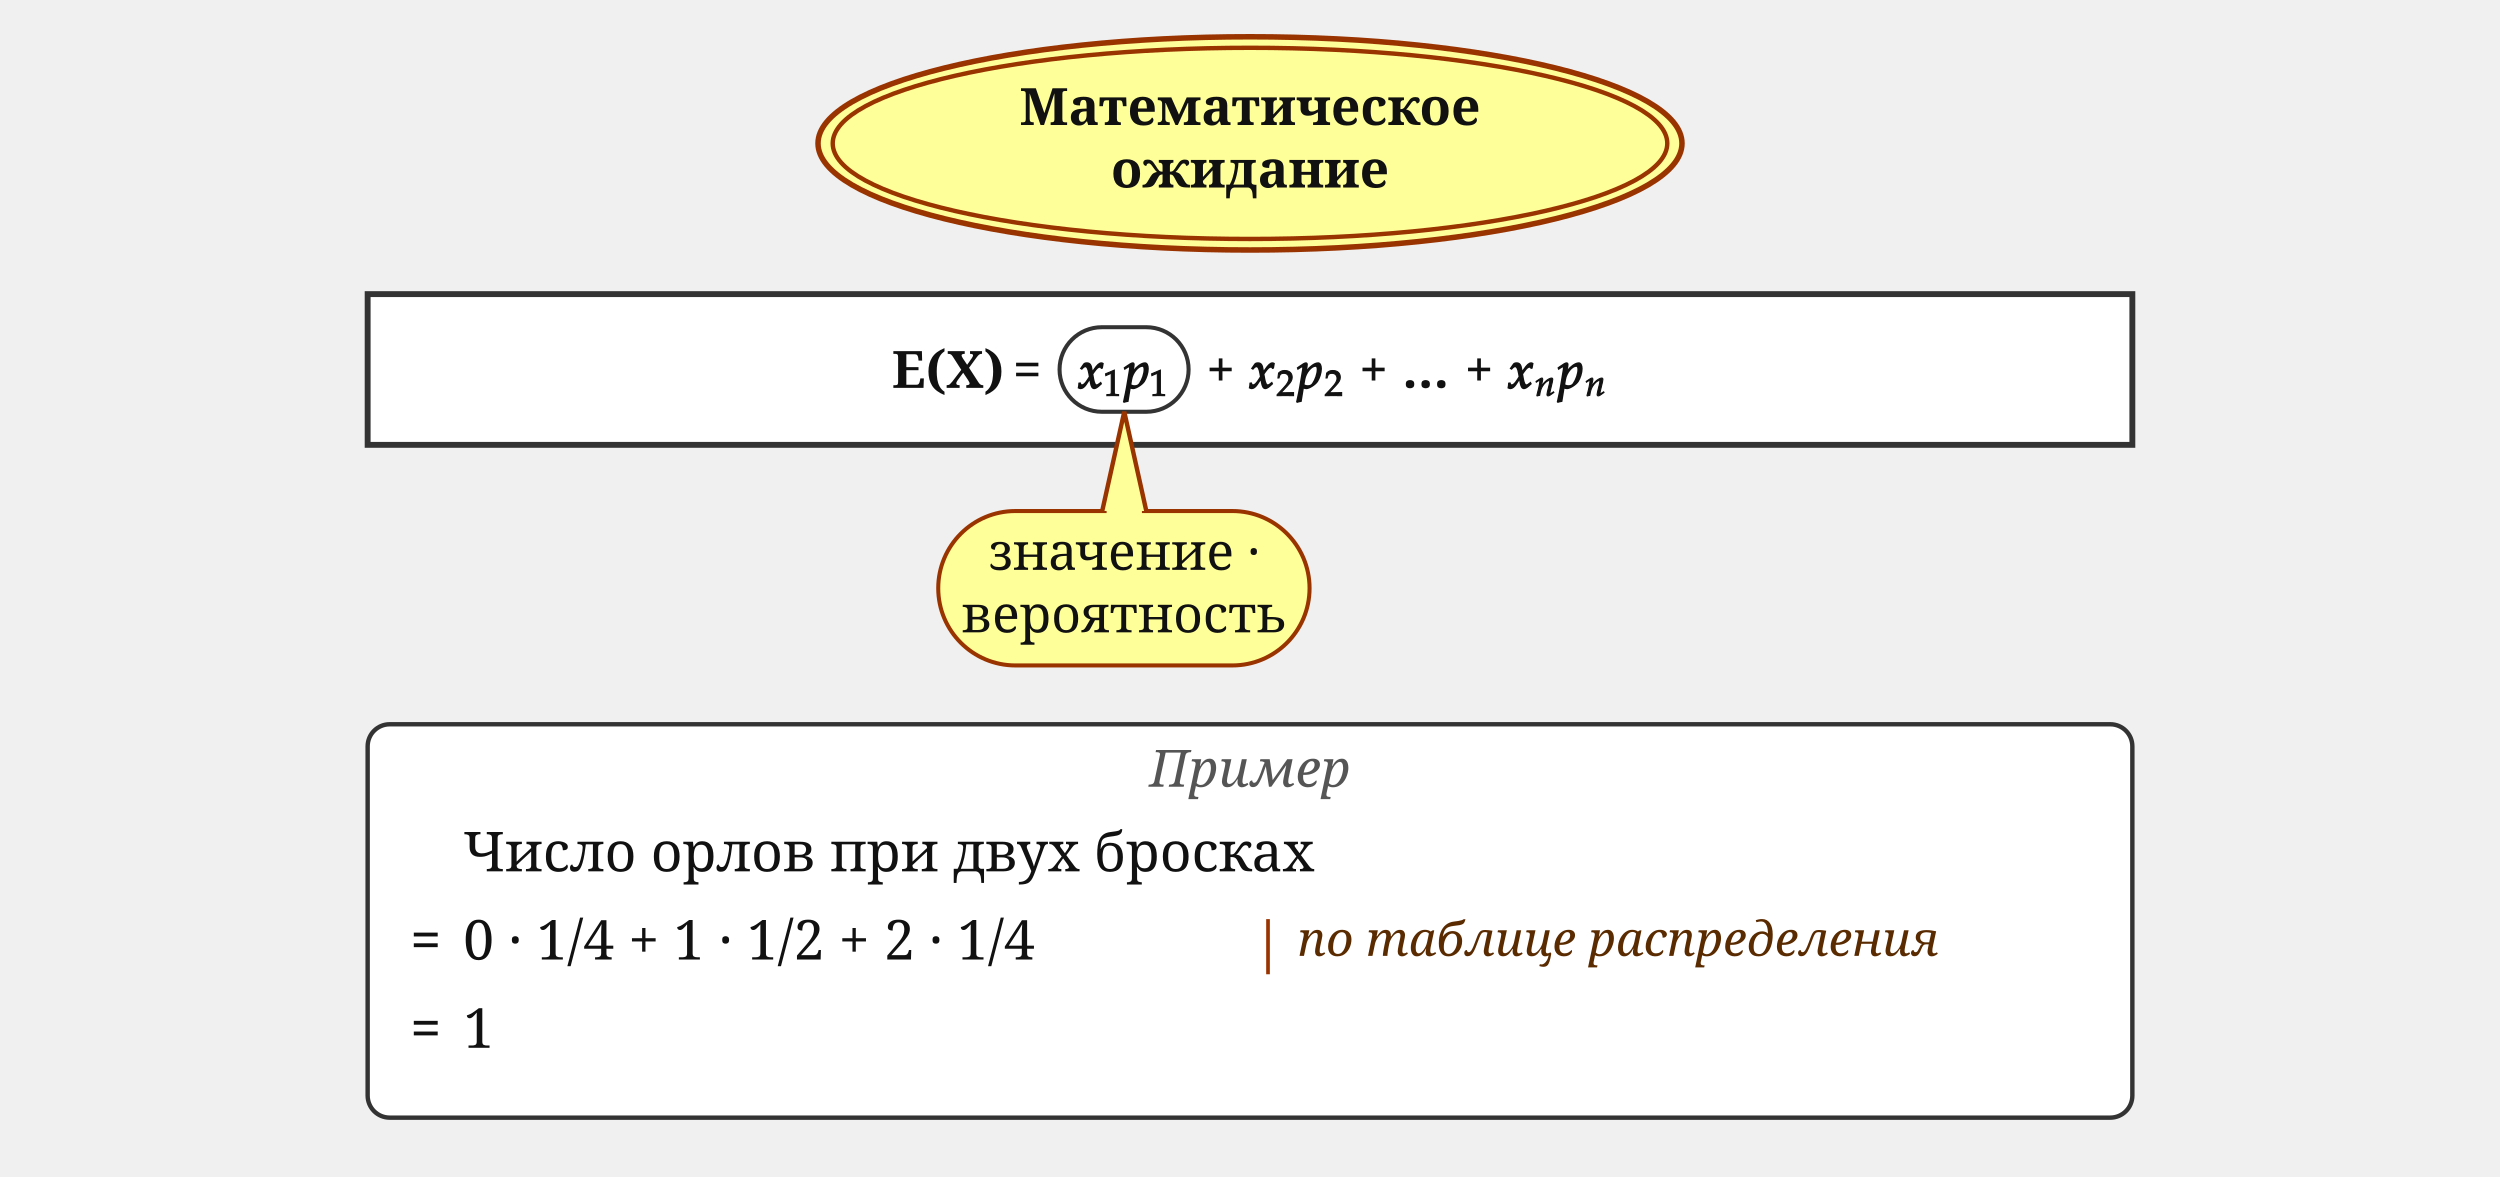
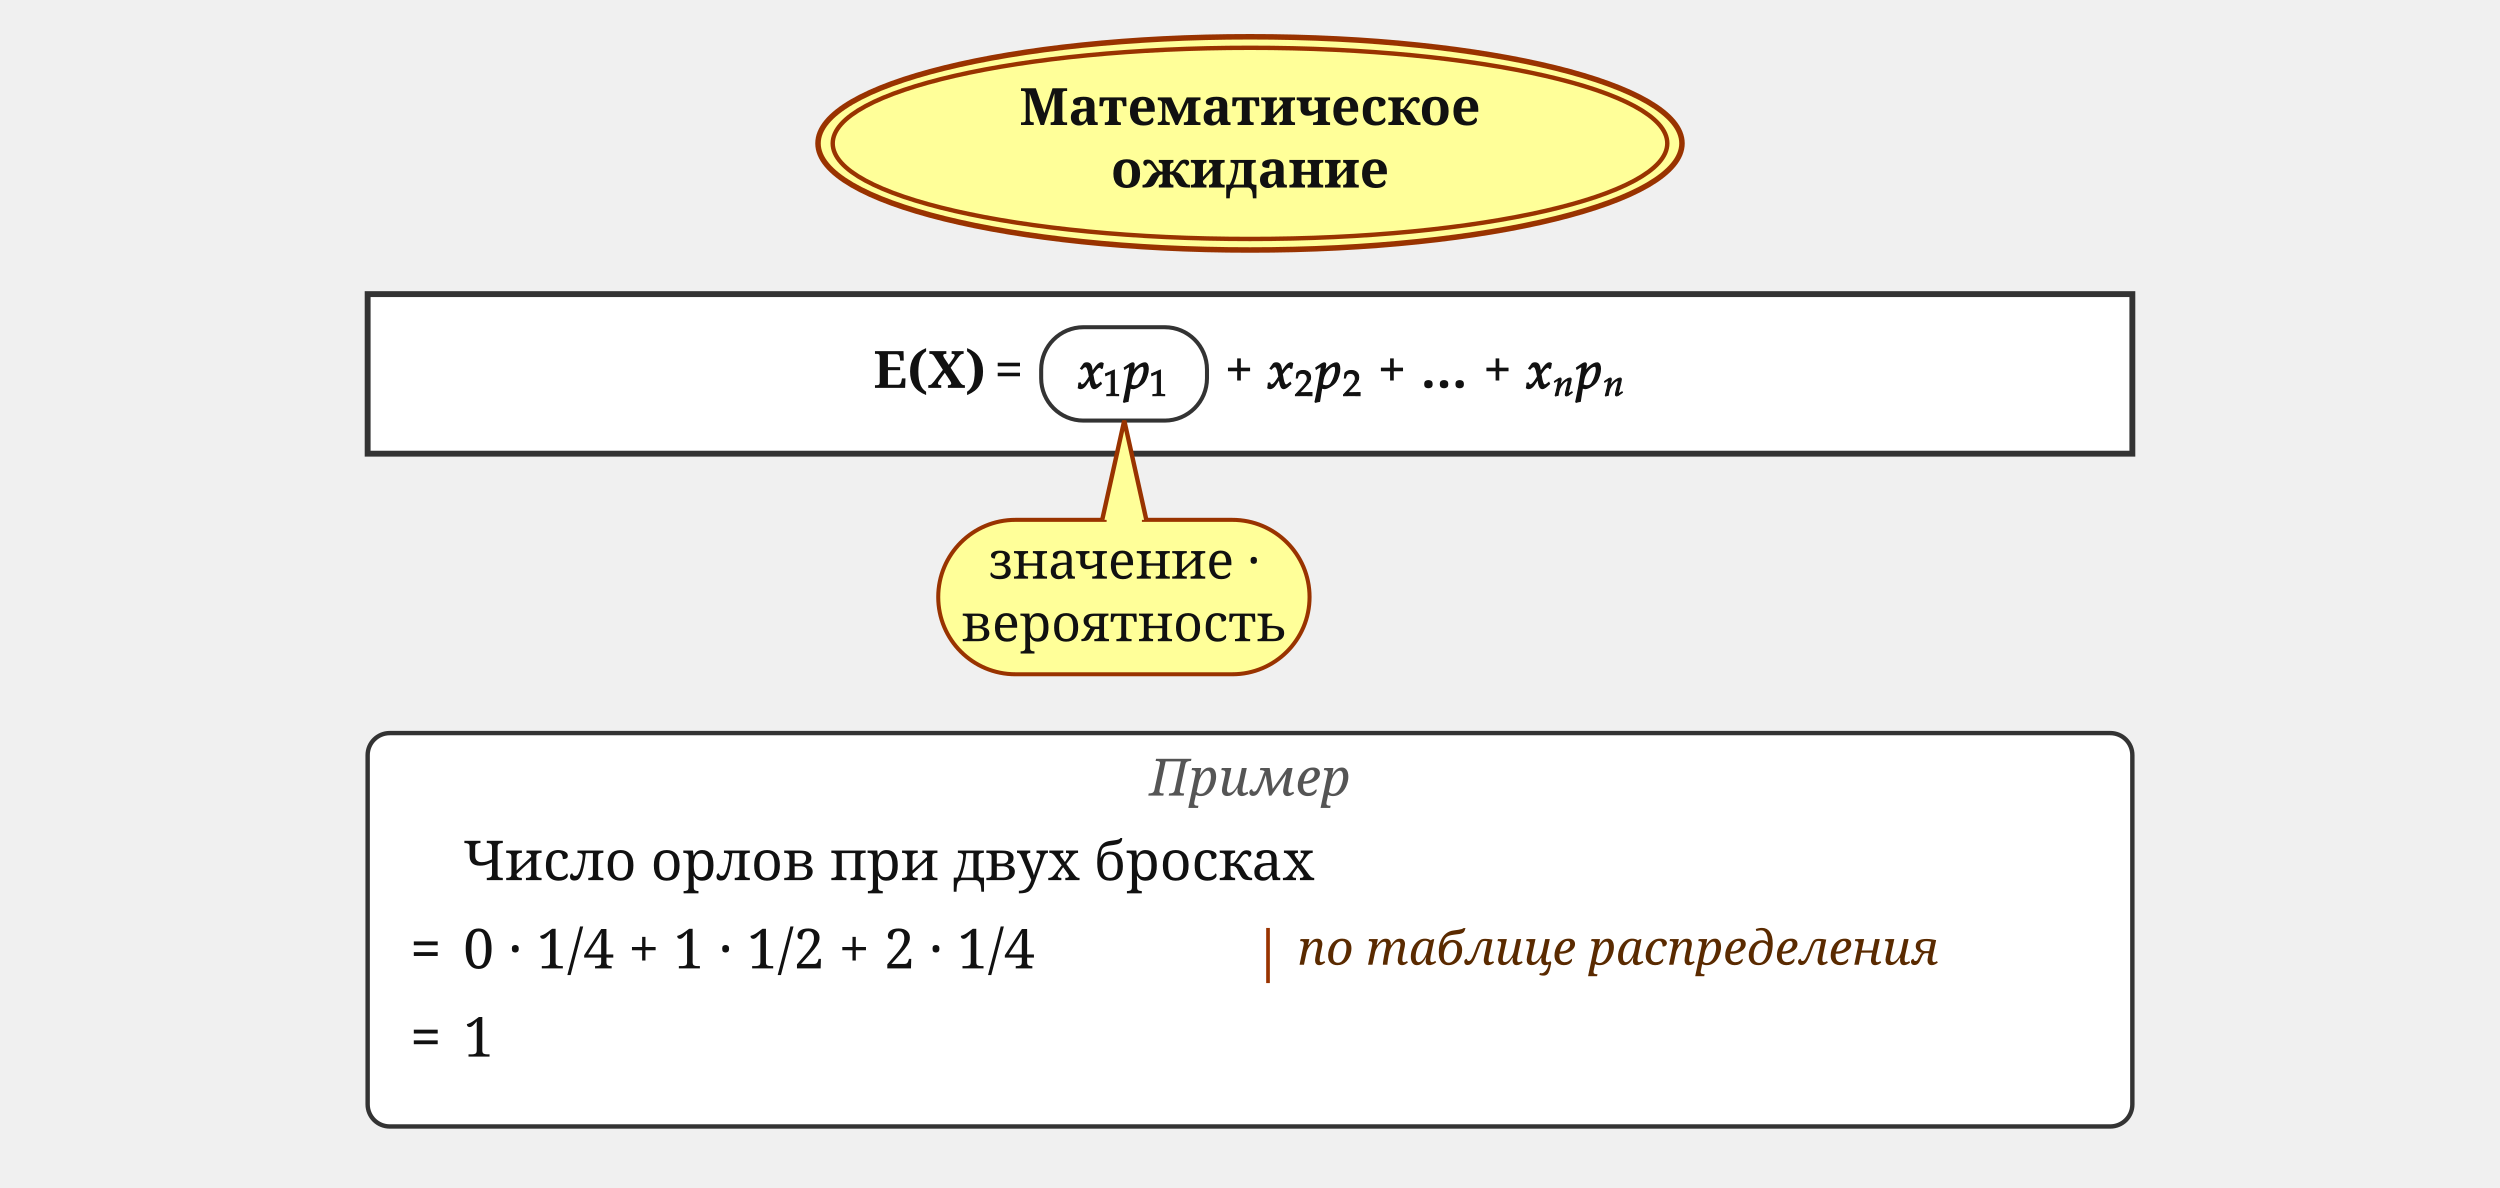
- <svg xmlns="http://www.w3.org/2000/svg" width="680" height="320" viewBox="0 0 680 320" font-family="PT Serif, serif">
+ <svg xmlns="http://www.w3.org/2000/svg" width="680" height="323" viewBox="0 0 680 323" font-family="PT Serif, serif">
  <g transform="translate(0.0,0.0)">
    <ellipse cx="340.0" cy="39.0" rx="117.5" ry="29.0" fill="#FFFF99" stroke="#993300" stroke-width="1.5" />
    <ellipse cx="340.0" cy="39.0" rx="113.5" ry="26.0" fill="none" stroke="#993300" stroke-width="1.2" />
    <text x="340.0" y="34.0" font-size="14" text-anchor="middle" font-weight="bold" fill="#111">Математическое</text>
    <text x="340.0" y="51.0" font-size="14" text-anchor="middle" font-weight="bold" fill="#111">ожидание</text>
    <g transform="translate(10.0,80.0)">
-       <rect x="90.0" y="0.0" width="480.0" height="41.0" rx="0" fill="#FFFFFF" stroke="#333333" stroke-width="1.6" />
-       <text x="232.6" y="25.5" font-size="14" text-anchor="start" font-weight="bold" fill="#111">E(X)</text>
-       <text x="261.7" y="25.5" font-size="14" text-anchor="start" font-weight="bold" fill="#111"> </text>
-       <text x="265.5" y="25.5" font-size="14" text-anchor="start" font-weight="bold" fill="#111">=</text>
-       <text x="273.4" y="25.5" font-size="14" text-anchor="start" font-weight="bold" fill="#111"> </text>
-       <rect x="278.2" y="9.0" width="35.1" height="23.0" rx="11.5" fill="#fff" stroke="#333333" stroke-width="1.1" />
+       <rect x="90.0" y="0.0" width="480.0" height="43.4" rx="0" fill="#FFFFFF" stroke="#333333" stroke-width="1.6" />
+       <text x="227.6" y="25.5" font-size="14" text-anchor="start" font-weight="bold" fill="#111">E(X)</text>
+       <text x="256.7" y="25.5" font-size="14" text-anchor="start" font-weight="bold" fill="#111"> </text>
+       <text x="260.5" y="25.5" font-size="14" text-anchor="start" font-weight="bold" fill="#111">=</text>
+       <text x="268.4" y="25.5" font-size="14" text-anchor="start" font-weight="bold" fill="#111"> </text>
+       <rect x="273.2" y="9.0" width="45.1" height="25.4" rx="11.5" fill="#fff" stroke="#333333" stroke-width="1.1" />
      <svg x="283.22" y="18.75" width="25.07" height="10.61" viewBox="0 -482 1790.5 758" overflow="visible" color="#111">
        <g stroke="currentColor" fill="currentColor" stroke-width="30" transform="scale(1,-1)">
          <path d="M9 1C24-7 40-11 52-11C85-11 124 18 155 65L231 182L242 113C255 28 278-11 314-11C336-11 368 6 400 35L449 79L440 98C404 68 379 53 363 53C348 53 335 63 325 83C316 102 305 139 300 168L282 269L317 318C364 383 391 406 422 406C438 406 450 398 455 383L469 387L484 472C472 479 463 482 454 482C414 482 374 446 312 354L275 299L269 347C257 446 230 482 171 482C145 482 123 474 114 461L56 378L73 368C103 402 123 416 142 416C175 416 197 375 214 277L225 215L185 153C142 86 108 54 80 54C65 54 54 58 52 63L41 91L21 88C21 53 13 27 9 1Z" />
          <g transform="translate(532,-150) scale(0.707)">
            <path d="M362-3L362 27L310 30C255 33 245 44 245 96L245 700L4 598L11 548L161 614L161 96C161 44 150 33 96 30L40 27L40-3C194 0 194 0 205 0C236 0 346-3 362-3Z" />
          </g>
          <g transform="translate(895.2,0)">
            <path d="M176-11C232-11 347 62 390 125C431 186 465 296 465 371C465 438 442 482 406 482C364 482 311 456 259 409C218 374 198 348 162 289L186 408C189 425 191 440 191 452C191 471 183 482 169 482C148 482 110 461 36 408L8 388L15 368L47 389C75 407 86 412 95 412C105 412 112 403 112 389C112 381 110 361 108 351L50 8C40-52 21-143 1-233L-7-270L0-276C21-269 41-264 73-259L115 3C136-4 158-11 176-11M143 165C165 293 272 424 355 424C381 424 393 402 393 356C393 275 353 156 300 80C280 51 248 36 207 36C176 36 151 43 125 59Z" />
            <g transform="translate(532,-150) scale(0.707)">
              <path d="M362-3L362 27L310 30C255 33 245 44 245 96L245 700L4 598L11 548L161 614L161 96C161 44 150 33 96 30L40 27L40-3C194 0 194 0 205 0C236 0 346-3 362-3Z" />
            </g>
          </g>
        </g>
      </svg>
-       <text x="314.3" y="25.5" font-size="14" text-anchor="start" font-weight="bold" fill="#111"> </text>
-       <text x="318.1" y="25.5" font-size="14" text-anchor="start" font-weight="bold" fill="#111">+</text>
-       <text x="326.0" y="25.5" font-size="14" text-anchor="start" font-weight="bold" fill="#111"> </text>
-       <svg x="329.76" y="18.75" width="26.18" height="10.61" viewBox="0 -482 1869.7 758" overflow="visible" color="#111">
+       <text x="319.3" y="25.5" font-size="14" text-anchor="start" font-weight="bold" fill="#111"> </text>
+       <text x="323.1" y="25.5" font-size="14" text-anchor="start" font-weight="bold" fill="#111">+</text>
+       <text x="331.0" y="25.5" font-size="14" text-anchor="start" font-weight="bold" fill="#111"> </text>
+       <svg x="334.76" y="18.75" width="26.18" height="10.61" viewBox="0 -482 1869.7 758" overflow="visible" color="#111">
        <g stroke="currentColor" fill="currentColor" stroke-width="30" transform="scale(1,-1)">
          <path d="M9 1C24-7 40-11 52-11C85-11 124 18 155 65L231 182L242 113C255 28 278-11 314-11C336-11 368 6 400 35L449 79L440 98C404 68 379 53 363 53C348 53 335 63 325 83C316 102 305 139 300 168L282 269L317 318C364 383 391 406 422 406C438 406 450 398 455 383L469 387L484 472C472 479 463 482 454 482C414 482 374 446 312 354L275 299L269 347C257 446 230 482 171 482C145 482 123 474 114 461L56 378L73 368C103 402 123 416 142 416C175 416 197 375 214 277L225 215L185 153C142 86 108 54 80 54C65 54 54 58 52 63L41 91L21 88C21 53 13 27 9 1Z" />
          <g transform="translate(532,-150) scale(0.707)">
            <path d="M16 23L16-3C203-3 203 0 239 0C275 0 275-3 468-3L468 82C353 77 307 81 122 77L304 270C401 373 431 428 431 503C431 618 353 689 226 689C154 689 105 669 56 619L39 483L68 483L81 529C97 587 133 612 200 612C286 612 341 558 341 473C341 398 299 324 186 204Z" />
          </g>
          <g transform="translate(934.8,0)">
            <path d="M176-11C232-11 347 62 390 125C431 186 465 296 465 371C465 438 442 482 406 482C364 482 311 456 259 409C218 374 198 348 162 289L186 408C189 425 191 440 191 452C191 471 183 482 169 482C148 482 110 461 36 408L8 388L15 368L47 389C75 407 86 412 95 412C105 412 112 403 112 389C112 381 110 361 108 351L50 8C40-52 21-143 1-233L-7-270L0-276C21-269 41-264 73-259L115 3C136-4 158-11 176-11M143 165C165 293 272 424 355 424C381 424 393 402 393 356C393 275 353 156 300 80C280 51 248 36 207 36C176 36 151 43 125 59Z" />
            <g transform="translate(532,-150) scale(0.707)">
              <path d="M16 23L16-3C203-3 203 0 239 0C275 0 275-3 468-3L468 82C353 77 307 81 122 77L304 270C401 373 431 428 431 503C431 618 353 689 226 689C154 689 105 669 56 619L39 483L68 483L81 529C97 587 133 612 200 612C286 612 341 558 341 473C341 398 299 324 186 204Z" />
            </g>
          </g>
        </g>
      </svg>
-       <text x="355.9" y="25.5" font-size="14" text-anchor="start" font-weight="bold" fill="#111"> </text>
-       <text x="359.7" y="25.5" font-size="14" text-anchor="start" font-weight="bold" fill="#111">+</text>
-       <text x="367.6" y="25.5" font-size="14" text-anchor="start" font-weight="bold" fill="#111"> </text>
-       <text x="371.4" y="25.5" font-size="14" text-anchor="start" font-weight="bold" fill="#111">…</text>
-       <text x="384.6" y="25.5" font-size="14" text-anchor="start" font-weight="bold" fill="#111"> </text>
-       <text x="388.4" y="25.5" font-size="14" text-anchor="start" font-weight="bold" fill="#111">+</text>
-       <text x="396.3" y="25.5" font-size="14" text-anchor="start" font-weight="bold" fill="#111"> </text>
-       <svg x="400.12" y="18.75" width="27.28" height="10.61" viewBox="0 -482 1948.9 758" overflow="visible" color="#111">
+       <text x="360.9" y="25.5" font-size="14" text-anchor="start" font-weight="bold" fill="#111"> </text>
+       <text x="364.7" y="25.5" font-size="14" text-anchor="start" font-weight="bold" fill="#111">+</text>
+       <text x="372.6" y="25.5" font-size="14" text-anchor="start" font-weight="bold" fill="#111"> </text>
+       <text x="376.4" y="25.5" font-size="14" text-anchor="start" font-weight="bold" fill="#111">…</text>
+       <text x="389.6" y="25.5" font-size="14" text-anchor="start" font-weight="bold" fill="#111"> </text>
+       <text x="393.4" y="25.5" font-size="14" text-anchor="start" font-weight="bold" fill="#111">+</text>
+       <text x="401.3" y="25.5" font-size="14" text-anchor="start" font-weight="bold" fill="#111"> </text>
+       <svg x="405.12" y="18.75" width="27.28" height="10.61" viewBox="0 -482 1948.9 758" overflow="visible" color="#111">
        <g stroke="currentColor" fill="currentColor" stroke-width="30" transform="scale(1,-1)">
          <path d="M9 1C24-7 40-11 52-11C85-11 124 18 155 65L231 182L242 113C255 28 278-11 314-11C336-11 368 6 400 35L449 79L440 98C404 68 379 53 363 53C348 53 335 63 325 83C316 102 305 139 300 168L282 269L317 318C364 383 391 406 422 406C438 406 450 398 455 383L469 387L484 472C472 479 463 482 454 482C414 482 374 446 312 354L275 299L269 347C257 446 230 482 171 482C145 482 123 474 114 461L56 378L73 368C103 402 123 416 142 416C175 416 197 375 214 277L225 215L185 153C142 86 108 54 80 54C65 54 54 58 52 63L41 91L21 88C21 53 13 27 9 1Z" />
          <g transform="translate(532,-150) scale(0.707)">
            <path d="M24 388L31 368L63 389C100 412 103 414 110 414C121 414 128 404 128 389C128 338 87 145 46 2L53-9C78-2 101 4 123 8C142 134 163 199 209 268C263 352 338 414 383 414C394 414 400 405 400 390C400 372 397 351 389 319L337 107C328 70 324 47 324 31C324 6 335-9 354-9C380-9 416 12 514 85L504 103L478 86C449 67 427 56 417 56C410 56 404 65 404 76C404 81 405 92 406 96L472 372C479 401 483 429 483 446C483 469 472 482 452 482C410 482 341 444 282 389C244 354 216 320 164 247L202 408C206 426 208 438 208 449C208 470 200 482 185 482C164 482 125 460 52 408Z" />
          </g>
          <g transform="translate(974.4,0)">
            <path d="M176-11C232-11 347 62 390 125C431 186 465 296 465 371C465 438 442 482 406 482C364 482 311 456 259 409C218 374 198 348 162 289L186 408C189 425 191 440 191 452C191 471 183 482 169 482C148 482 110 461 36 408L8 388L15 368L47 389C75 407 86 412 95 412C105 412 112 403 112 389C112 381 110 361 108 351L50 8C40-52 21-143 1-233L-7-270L0-276C21-269 41-264 73-259L115 3C136-4 158-11 176-11M143 165C165 293 272 424 355 424C381 424 393 402 393 356C393 275 353 156 300 80C280 51 248 36 207 36C176 36 151 43 125 59Z" />
            <g transform="translate(532,-150) scale(0.707)">
              <path d="M24 388L31 368L63 389C100 412 103 414 110 414C121 414 128 404 128 389C128 338 87 145 46 2L53-9C78-2 101 4 123 8C142 134 163 199 209 268C263 352 338 414 383 414C394 414 400 405 400 390C400 372 397 351 389 319L337 107C328 70 324 47 324 31C324 6 335-9 354-9C380-9 416 12 514 85L504 103L478 86C449 67 427 56 417 56C410 56 404 65 404 76C404 81 405 92 406 96L472 372C479 401 483 429 483 446C483 469 472 482 452 482C410 482 341 444 282 389C244 354 216 320 164 247L202 408C206 426 208 438 208 449C208 470 200 482 185 482C164 482 125 460 52 408Z" />
            </g>
          </g>
        </g>
      </svg>
-       <rect x="245.2" y="59.0" width="101.0" height="42.0" rx="21" fill="#FFFF99" stroke="#993300" stroke-width="1.1" />
+       <rect x="245.2" y="61.4" width="101.0" height="42.0" rx="21" fill="#FFFF99" stroke="#993300" stroke-width="1.1" />
      <g data-k="tail">
-         <path d="M289.8,59.0L295.8,32.0L301.8,59.0" fill="#FFFF99" stroke="#993300" stroke-width="1.2" />
-         <line x1="291.0" y1="59.0" x2="300.6" y2="59.0" stroke="#FFFF99" stroke-width="2.8" />
+         <path d="M289.8,61.4L295.8,34.4L301.8,61.4" fill="#FFFF99" stroke="#993300" stroke-width="1.2" />
+         <line x1="291.0" y1="61.4" x2="300.6" y2="61.4" stroke="#FFFF99" stroke-width="2.8" />
      </g>
-       <text x="295.8" y="75.0" font-size="14" text-anchor="middle" fill="#111">значение ·</text>
-       <text x="295.8" y="92.0" font-size="14" text-anchor="middle" fill="#111">вероятность</text>
+       <text x="295.8" y="77.4" font-size="14" text-anchor="middle" fill="#111">значение ·</text>
+       <text x="295.8" y="94.4" font-size="14" text-anchor="middle" fill="#111">вероятность</text>
    </g>
-     <rect x="100.0" y="197.0" width="480.0" height="107.0" rx="6" fill="#FFFFFF" stroke="#333333" stroke-width="1.2" />
-     <text x="340.0" y="214.0" font-size="14" text-anchor="middle" font-style="italic" fill="#555">Пример</text>
-     <text x="120.0" y="237.0" font-size="15" text-anchor="end" font-weight="bold" fill="#111" />
-     <text x="126.0" y="237.0" font-size="15" text-anchor="start" fill="#111">Число орлов при двух бросках</text>
-     <text x="120.0" y="261.0" font-size="15" text-anchor="end" font-weight="bold" fill="#111">=</text>
-     <text x="126.0" y="261.0" font-size="15" text-anchor="start" fill="#111">0 · 1/4 + 1 · 1/2 + 2 · 1/4</text>
-     <line x1="344.9" y1="250.0" x2="344.9" y2="265.0" stroke="#993300" stroke-width="1" />
-     <text x="352.9" y="260.0" font-size="13" text-anchor="start" font-style="italic" fill="#5a2a00">по таблице распределения</text>
-     <text x="120.0" y="285.0" font-size="15" text-anchor="end" font-weight="bold" fill="#111">=</text>
-     <text x="126.0" y="285.0" font-size="15" text-anchor="start" fill="#111">1</text>
+     <rect x="100.0" y="199.4" width="480.0" height="107.0" rx="6" fill="#FFFFFF" stroke="#333333" stroke-width="1.2" />
+     <text x="340.0" y="216.4" font-size="14" text-anchor="middle" font-style="italic" fill="#555">Пример</text>
+     <text x="120.0" y="239.4" font-size="15" text-anchor="end" font-weight="bold" fill="#111" />
+     <text x="126.0" y="239.4" font-size="15" text-anchor="start" fill="#111">Число орлов при двух бросках</text>
+     <text x="120.0" y="263.4" font-size="15" text-anchor="end" font-weight="bold" fill="#111">=</text>
+     <text x="126.0" y="263.4" font-size="15" text-anchor="start" fill="#111">0 · 1/4 + 1 · 1/2 + 2 · 1/4</text>
+     <line x1="344.9" y1="252.4" x2="344.9" y2="267.4" stroke="#993300" stroke-width="1" />
+     <text x="352.9" y="262.4" font-size="13" text-anchor="start" font-style="italic" fill="#5a2a00">по таблице распределения</text>
+     <text x="120.0" y="287.4" font-size="15" text-anchor="end" font-weight="bold" fill="#111">=</text>
+     <text x="126.0" y="287.4" font-size="15" text-anchor="start" fill="#111">1</text>
  </g>
</svg>
